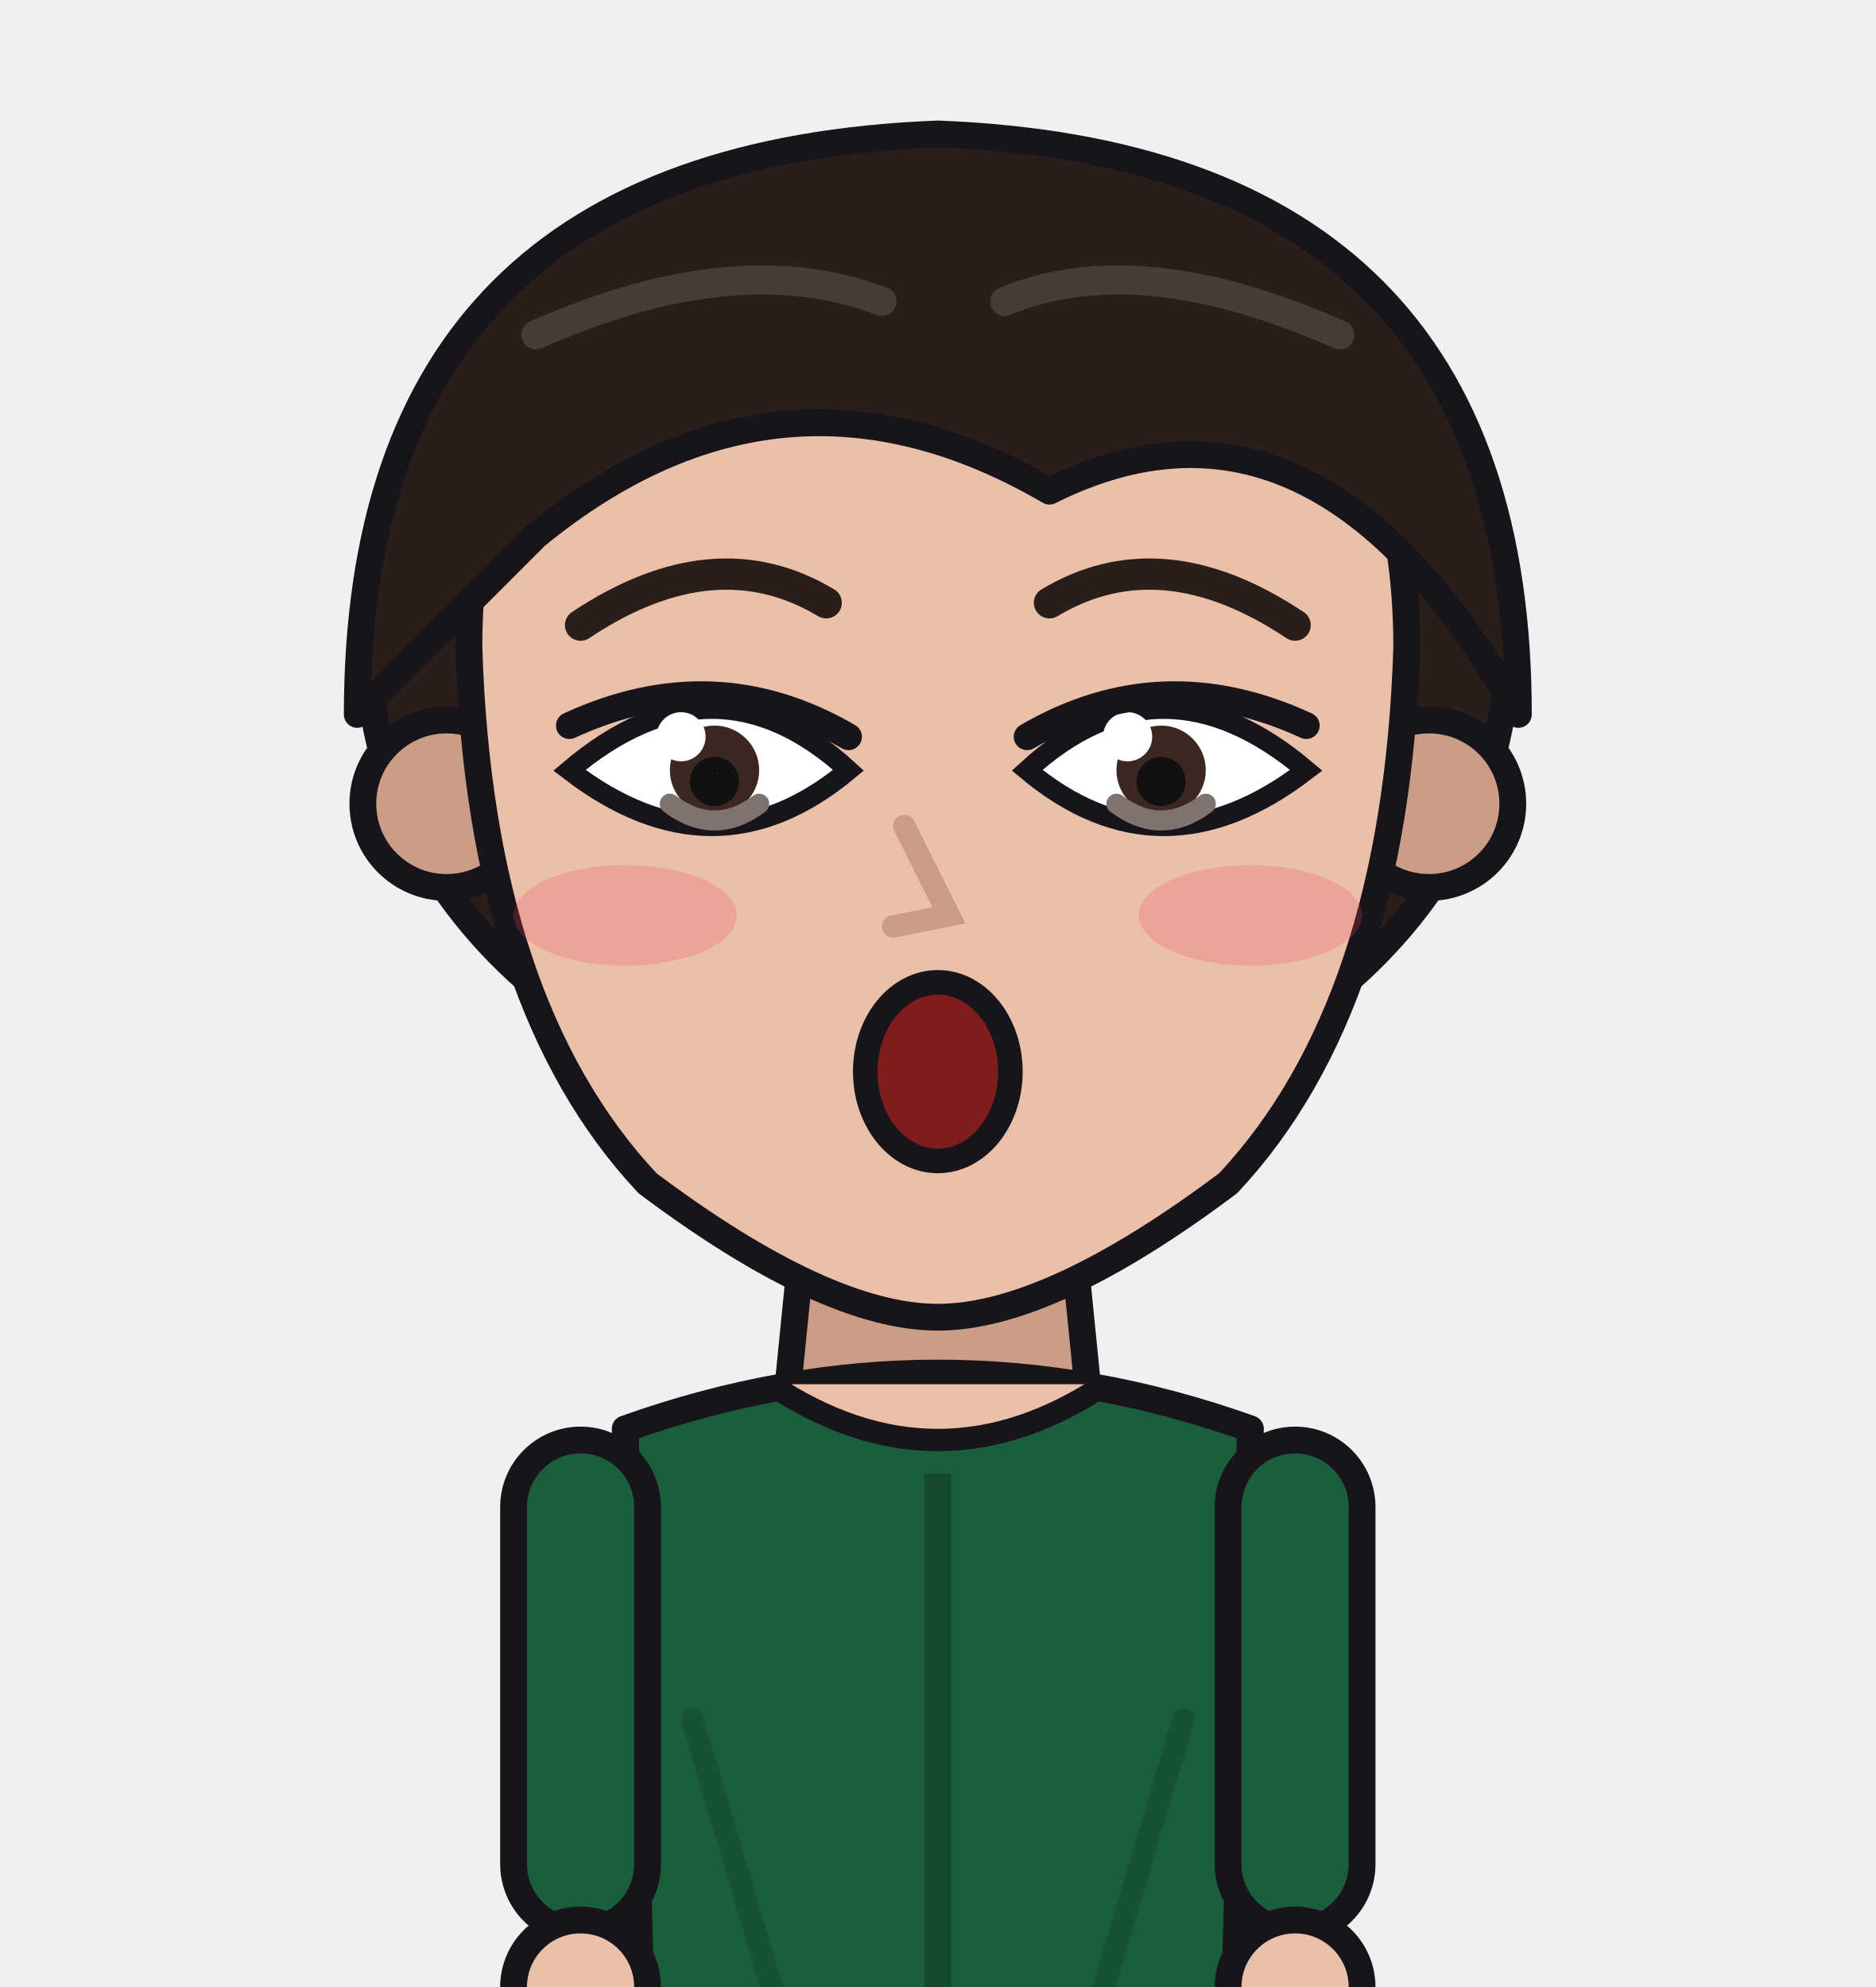
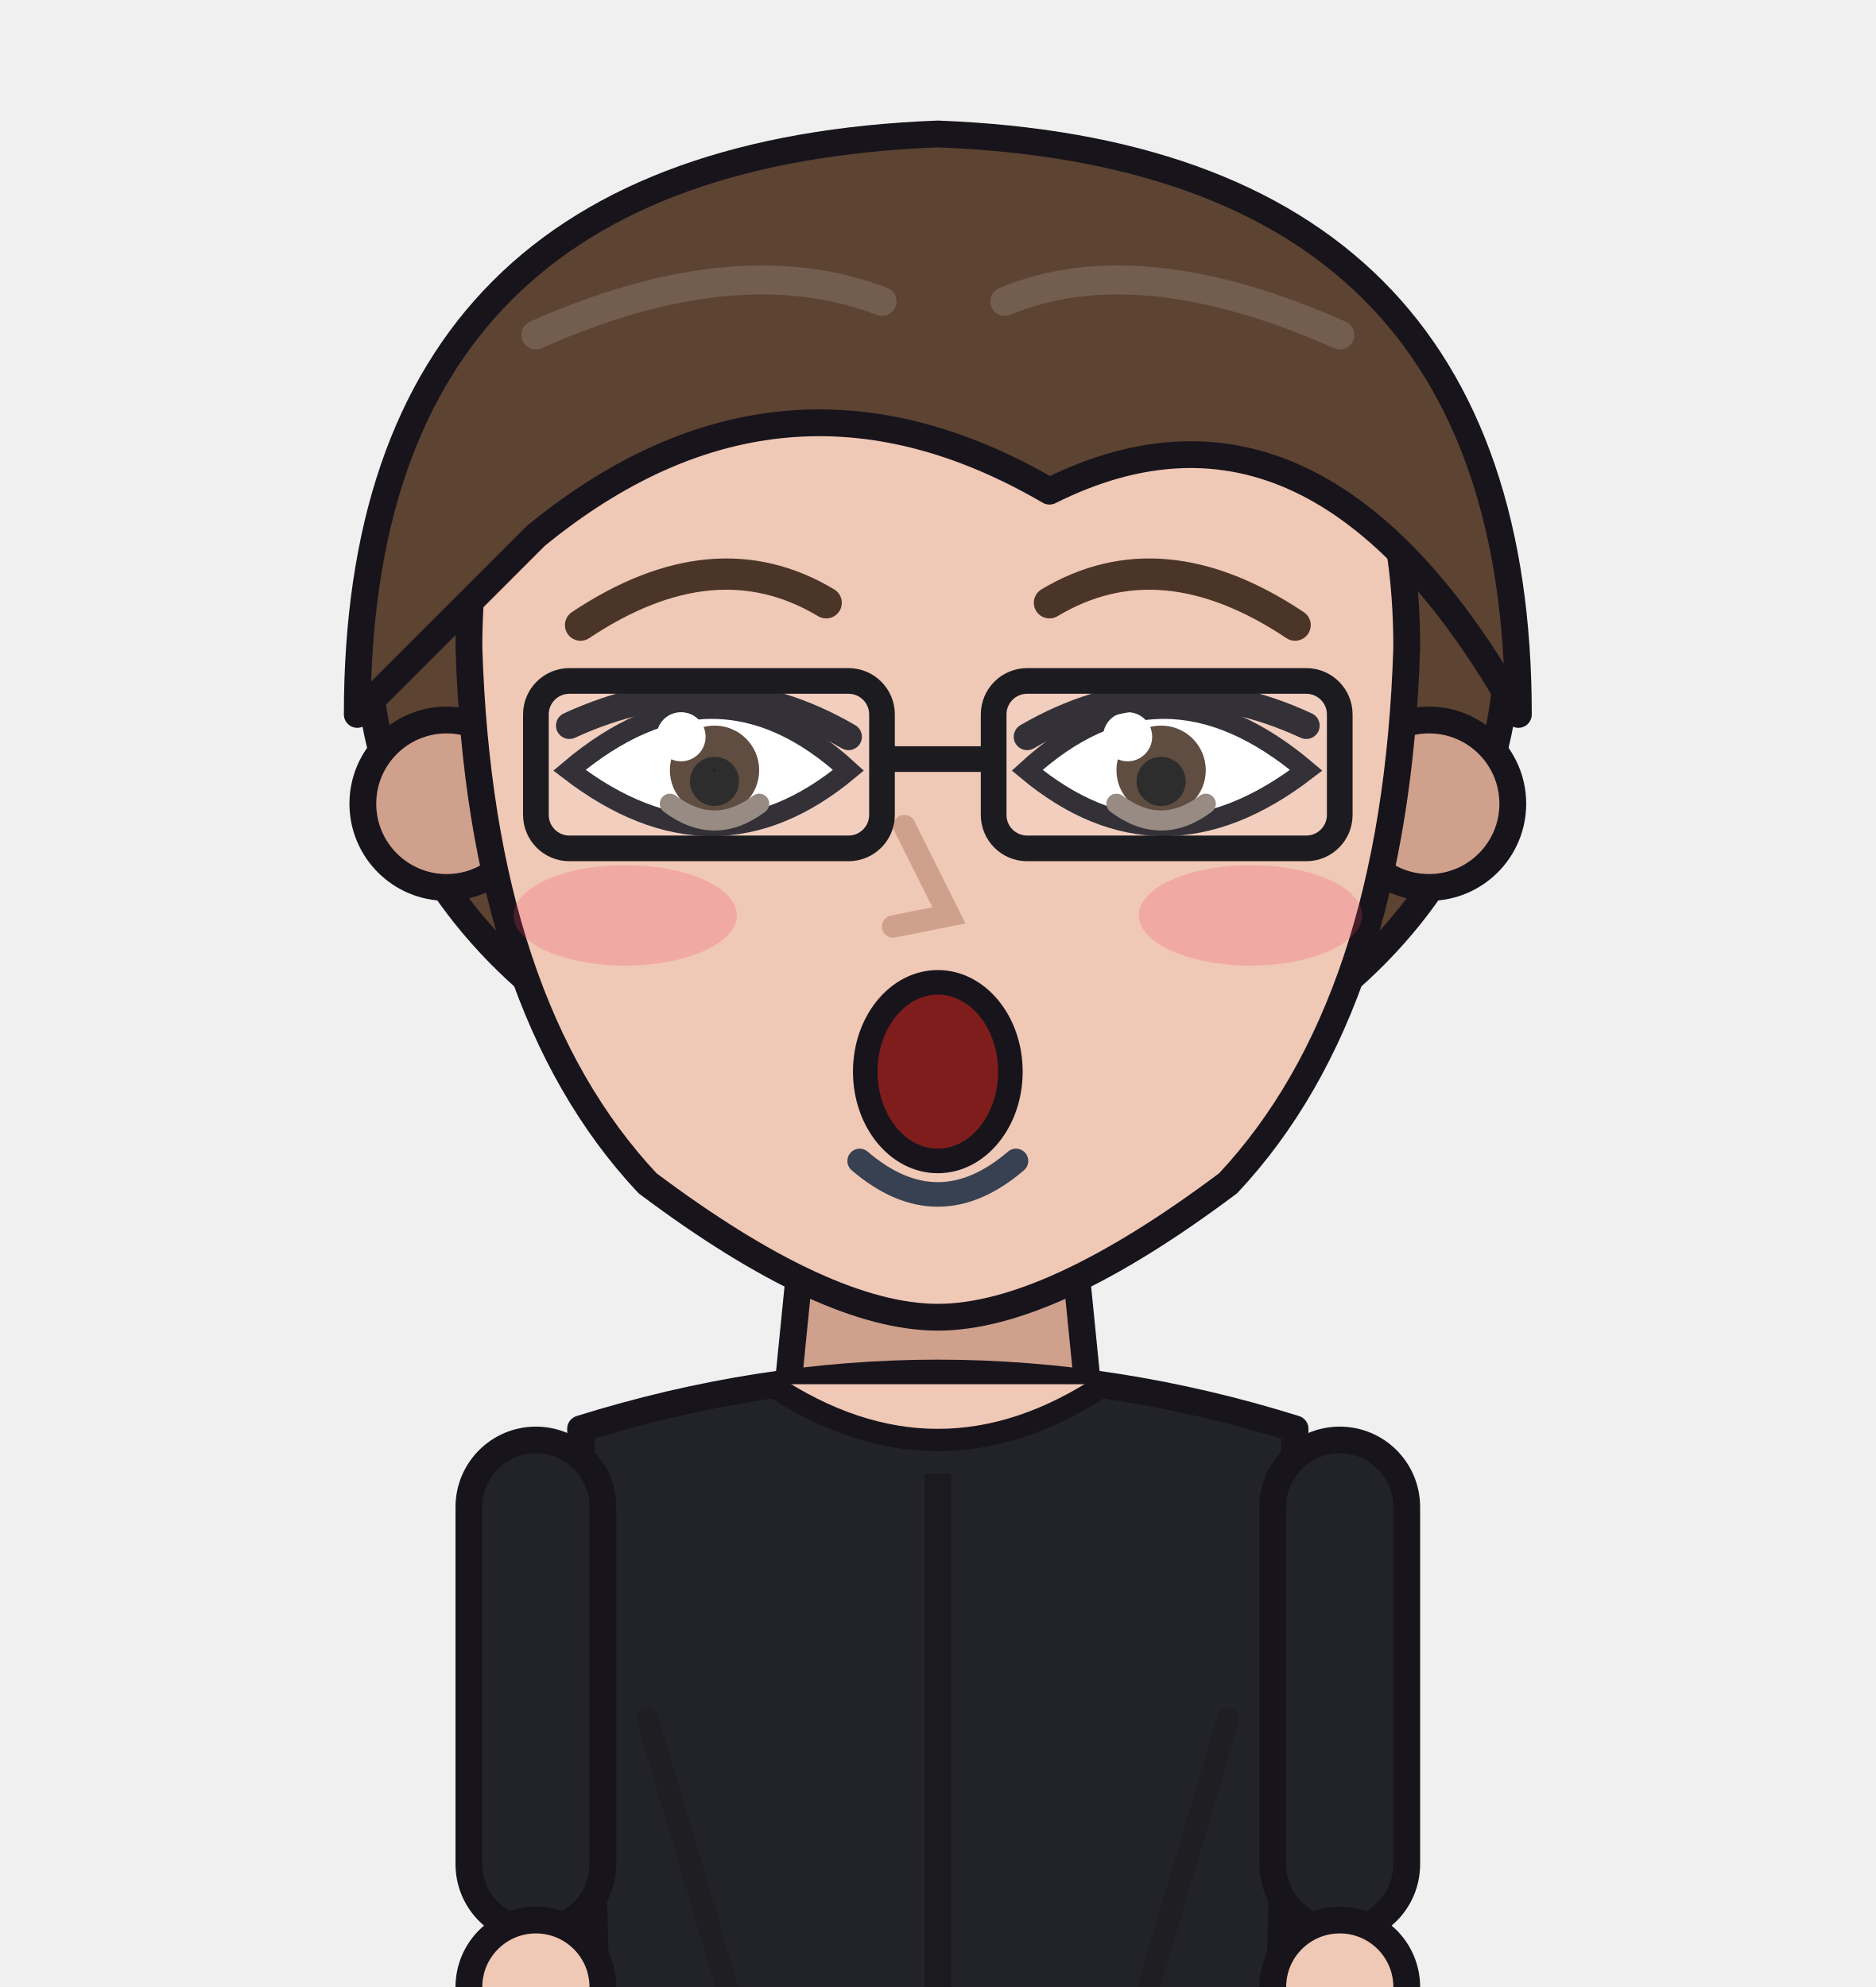
<svg xmlns="http://www.w3.org/2000/svg" viewBox="26 14 168 178" class="luiggi-rig-svg" data-char="tiago_music">
  <g class="rig-root">
    <g class="rig-hair-back">
-       <ellipse cx="110" cy="72" rx="51" ry="43" fill="#291E19" stroke="#18141C" stroke-width="2.4" />
+       <ellipse cx="110" cy="72" rx="51" ry="43" fill="#5C4332" stroke="#18141C" stroke-width="2.4" />
    </g>
    <g class="rig-legs" />
-     <path d="M98 124 L122 124 L124 144 Q110 150 96 144 Z" fill="#CC9D85" stroke="#18141C" stroke-width="2.4" />
+     <path d="M98 124 L122 124 L124 144 Q110 150 96 144 Z" fill="#CFA08C" stroke="#18141C" stroke-width="2.4" />
    <g class="rig-torso">
-       <path d="M82 142 Q110 132 138 142 L136 214 L84 214 Z" fill="#1B5E3C" stroke="#18141C" stroke-width="2.4" stroke-linejoin="round" />
-       <path d="M95 138 Q110 148 125 138" fill="#EBC0A8" stroke="#18141C" stroke-width="2" />
-       <path d="M88 168 L96 195 M132 168 L124 195" stroke="#15492f" stroke-width="2" opacity="0.6" stroke-linecap="round" />
-       <line x1="110" y1="146" x2="110" y2="213" stroke="#15492f" stroke-width="2.4" />
+       <path d="M78 142 Q110 132 142 142 L140 214 L80 214 Z" fill="#222328" stroke="#18141C" stroke-width="2.4" stroke-linejoin="round" />
+       <path d="M95 138 Q110 148 125 138" fill="#F0C8B6" stroke="#18141C" stroke-width="2" />
+       <path d="M84 168 L92 195 M136 168 L128 195" stroke="#1b1b1f" stroke-width="2" opacity="0.6" stroke-linecap="round" />
+       <line x1="110" y1="146" x2="110" y2="213" stroke="#1b1b1f" stroke-width="2.4" />
    </g>
    <g class="rig-arms">
      <g class="rig-arm-l">
-         <rect x="72" y="143" width="12" height="44" rx="6" fill="#1B5E3C" stroke="#18141C" stroke-width="2.4" />
-         <circle cx="78" cy="192" r="6" fill="#EBC0A8" stroke="#18141C" stroke-width="2.4" />
+         <rect x="68" y="143" width="12" height="44" rx="6" fill="#222328" stroke="#18141C" stroke-width="2.4" />
+         <circle cx="74" cy="192" r="6" fill="#F0C8B6" stroke="#18141C" stroke-width="2.4" />
      </g>
      <g class="rig-arm-r">
-         <rect x="136" y="143" width="12" height="44" rx="6" fill="#1B5E3C" stroke="#18141C" stroke-width="2.4" />
-         <circle cx="142" cy="192" r="6" fill="#EBC0A8" stroke="#18141C" stroke-width="2.4" />
+         <rect x="140" y="143" width="12" height="44" rx="6" fill="#222328" stroke="#18141C" stroke-width="2.4" />
+         <circle cx="146" cy="192" r="6" fill="#F0C8B6" stroke="#18141C" stroke-width="2.4" />
      </g>
    </g>
    <g class="rig-head">
-       <circle cx="66" cy="86" r="7.5" fill="#CC9D85" stroke="#18141C" stroke-width="2.4" />
-       <circle cx="154" cy="86" r="7.5" fill="#CC9D85" stroke="#18141C" stroke-width="2.4" />
-       <path d="M68 72 Q68 34 110 34 Q152 34 152 72 Q151 104 136 120 Q120 132 110 132 Q100 132 84 120 Q69 104 68 72 Z" fill="#EBC0A8" stroke="#18141C" stroke-width="2.4" stroke-linejoin="round" />
-       <path d="M107 88 L111 96 L106 97" fill="none" stroke="#CC9D85" stroke-width="2" stroke-linecap="round" />
+       <circle cx="66" cy="86" r="7.5" fill="#CFA08C" stroke="#18141C" stroke-width="2.4" />
+       <circle cx="154" cy="86" r="7.5" fill="#CFA08C" stroke="#18141C" stroke-width="2.4" />
+       <path d="M68 72 Q68 34 110 34 Q152 34 152 72 Q151 104 136 120 Q120 132 110 132 Q100 132 84 120 Q69 104 68 72 Z" fill="#F0C8B6" stroke="#18141C" stroke-width="2.4" stroke-linejoin="round" />
+       <path d="M107 88 L111 96 L106 97" fill="none" stroke="#CFA08C" stroke-width="2" stroke-linecap="round" />
      <ellipse cx="82" cy="96" rx="10" ry="4.5" fill="#F43F5E" opacity="0.22" />
      <ellipse cx="138" cy="96" rx="10" ry="4.5" fill="#F43F5E" opacity="0.22" />
+       <path d="M103 118 Q110 124 117 118" fill="none" stroke="#374151" stroke-width="2.2" stroke-linecap="round" />
      <g class="rig-eyes">
        <path d="M77 83 Q90 72 102 83 Q90 93 77 83 Z" fill="#FFFFFF" stroke="#18141C" stroke-width="1.8" />
        <path d="M118 83 Q130 72 143 83 Q130 93 118 83 Z" fill="#FFFFFF" stroke="#18141C" stroke-width="1.8" />
-         <circle cx="90" cy="83" r="4" fill="#3B2820" />
-         <circle cx="130" cy="83" r="4" fill="#3B2820" />
+         <circle cx="90" cy="83" r="4" fill="#4A3528" />
+         <circle cx="130" cy="83" r="4" fill="#4A3528" />
        <circle cx="90" cy="84" r="2.2" fill="#111" />
        <circle cx="130" cy="84" r="2.2" fill="#111" />
-         <path d="M86 86 Q90 89 94 86" fill="none" stroke="#80736e" stroke-width="1.8" stroke-linecap="round" />
-         <path d="M126 86 Q130 89 134 86" fill="none" stroke="#80736e" stroke-width="1.8" stroke-linecap="round" />
+         <path d="M86 86 Q90 89 94 86" fill="none" stroke="#897c73" stroke-width="1.8" stroke-linecap="round" />
+         <path d="M126 86 Q130 89 134 86" fill="none" stroke="#897c73" stroke-width="1.8" stroke-linecap="round" />
        <circle cx="87" cy="80" r="2.2" fill="#FFF" />
        <circle cx="127" cy="80" r="2.2" fill="#FFF" />
        <path d="M77 79 Q90 73 102 80 M118 80 Q130 73 143 79" fill="none" stroke="#18141C" stroke-width="2.4" stroke-linecap="round" />
        <circle cx="90" cy="83" r="0.1" />
      </g>
      <g class="rig-brows">
-         <path d="M78 70 Q90 62 100 68" fill="none" stroke="#291E19" stroke-width="2.8" stroke-linecap="round" />
-         <path d="M120 68 Q130 62 142 70" fill="none" stroke="#291E19" stroke-width="2.8" stroke-linecap="round" />
+         <path d="M78 70 Q90 62 100 68" fill="none" stroke="#4A3528" stroke-width="2.8" stroke-linecap="round" />
+         <path d="M120 68 Q130 62 142 70" fill="none" stroke="#4A3528" stroke-width="2.8" stroke-linecap="round" />
      </g>
      <g class="rig-mouth">
        <ellipse cx="110" cy="110" rx="6.5" ry="8" fill="#7F1D1D" stroke="#18141C" stroke-width="2.2" />
      </g>
    </g>
    <g class="rig-hair-front">
-       <path d="M58 78 Q58 28 110 26 Q162 28 162 78 Q144 46 120 58 Q96 44 74 62 Z" fill="#291E19" stroke="#18141C" stroke-width="2.4" stroke-linejoin="round" />
-       <path d="M74 44 Q92 36 105 41 M116 41 Q128 36 146 44" fill="none" stroke="#5f5653" stroke-width="2.6" opacity="0.55" stroke-linecap="round" />
+       <path d="M58 78 Q58 28 110 26 Q162 28 162 78 Q144 46 120 58 Q96 44 74 62 Z" fill="#5C4332" stroke="#18141C" stroke-width="2.4" stroke-linejoin="round" />
+       <path d="M74 44 Q92 36 105 41 M116 41 Q128 36 146 44" fill="none" stroke="#857265" stroke-width="2.6" opacity="0.55" stroke-linecap="round" />
    </g>
-     <g class="rig-accessories" />
+     <g class="rig-accessories">
+       <rect x="74" y="75" width="31" height="15" rx="3" fill="rgba(255,255,255,0.12)" stroke="#1C1C20" stroke-width="2.3" />
+       <rect x="115" y="75" width="31" height="15" rx="3" fill="rgba(255,255,255,0.12)" stroke="#1C1C20" stroke-width="2.3" />
+       <line x1="105" y1="82" x2="115" y2="82" stroke="#1C1C20" stroke-width="2.3" />
+     </g>
  </g>
</svg>
